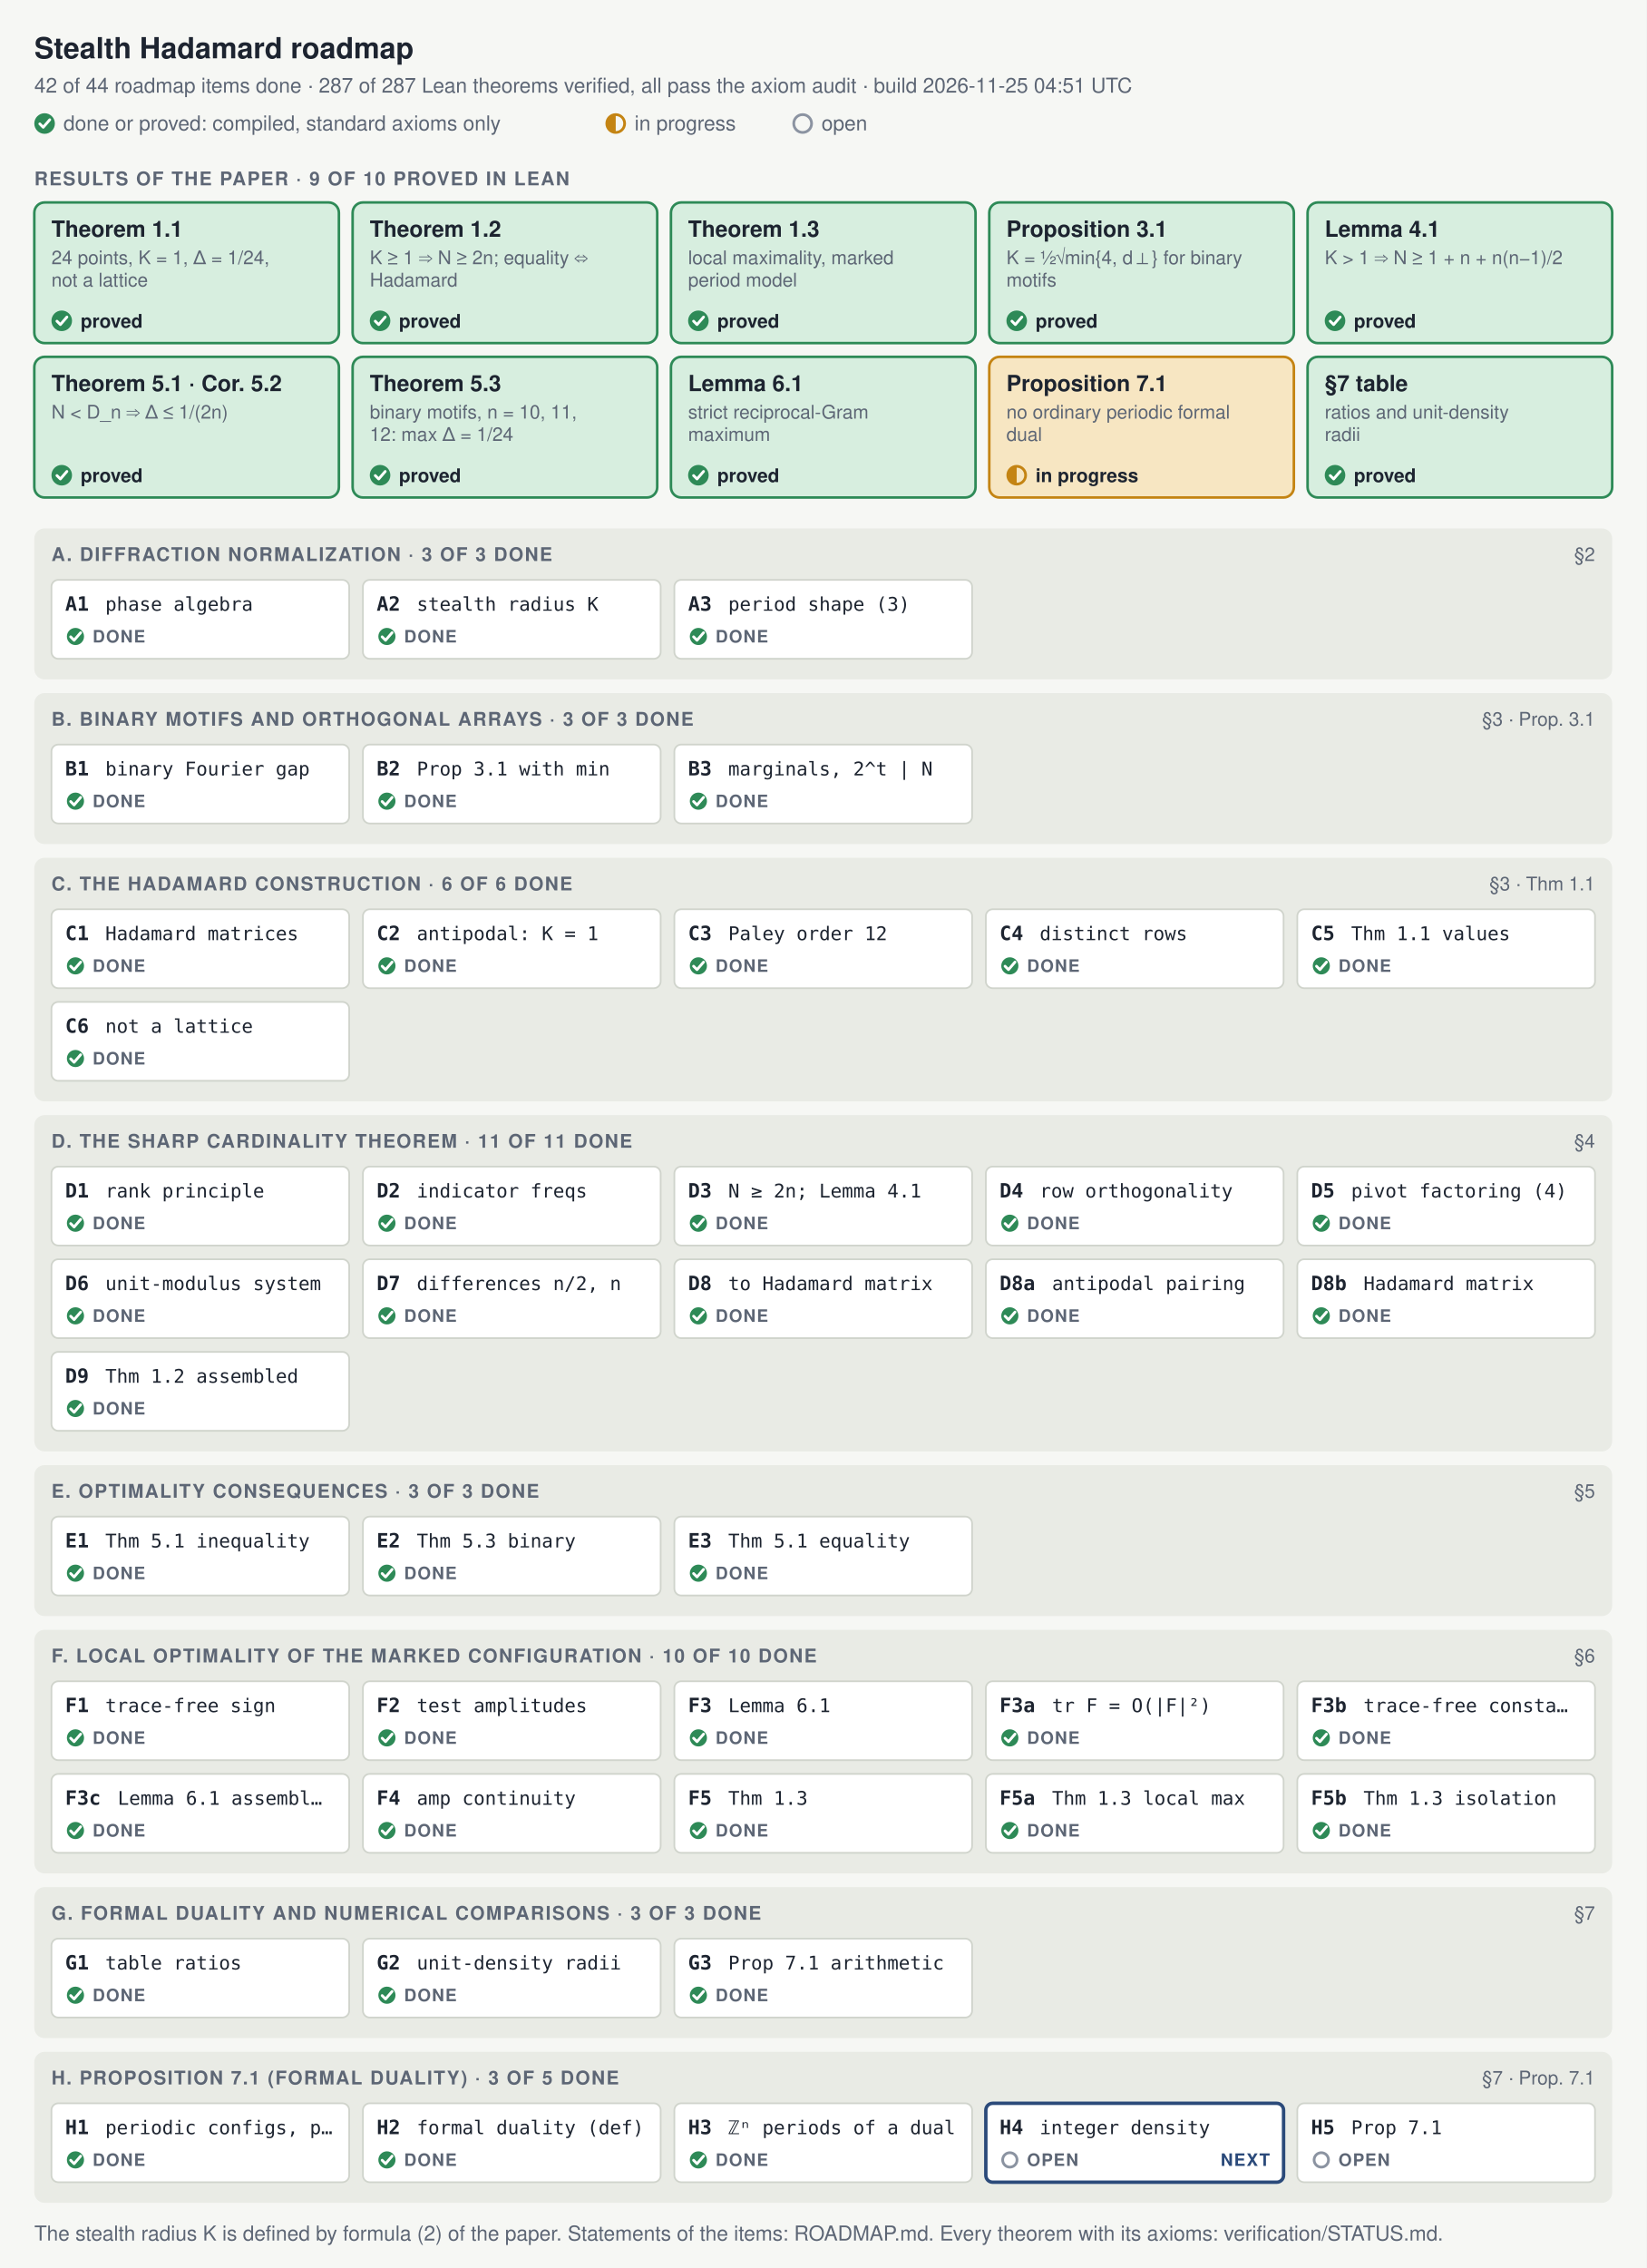
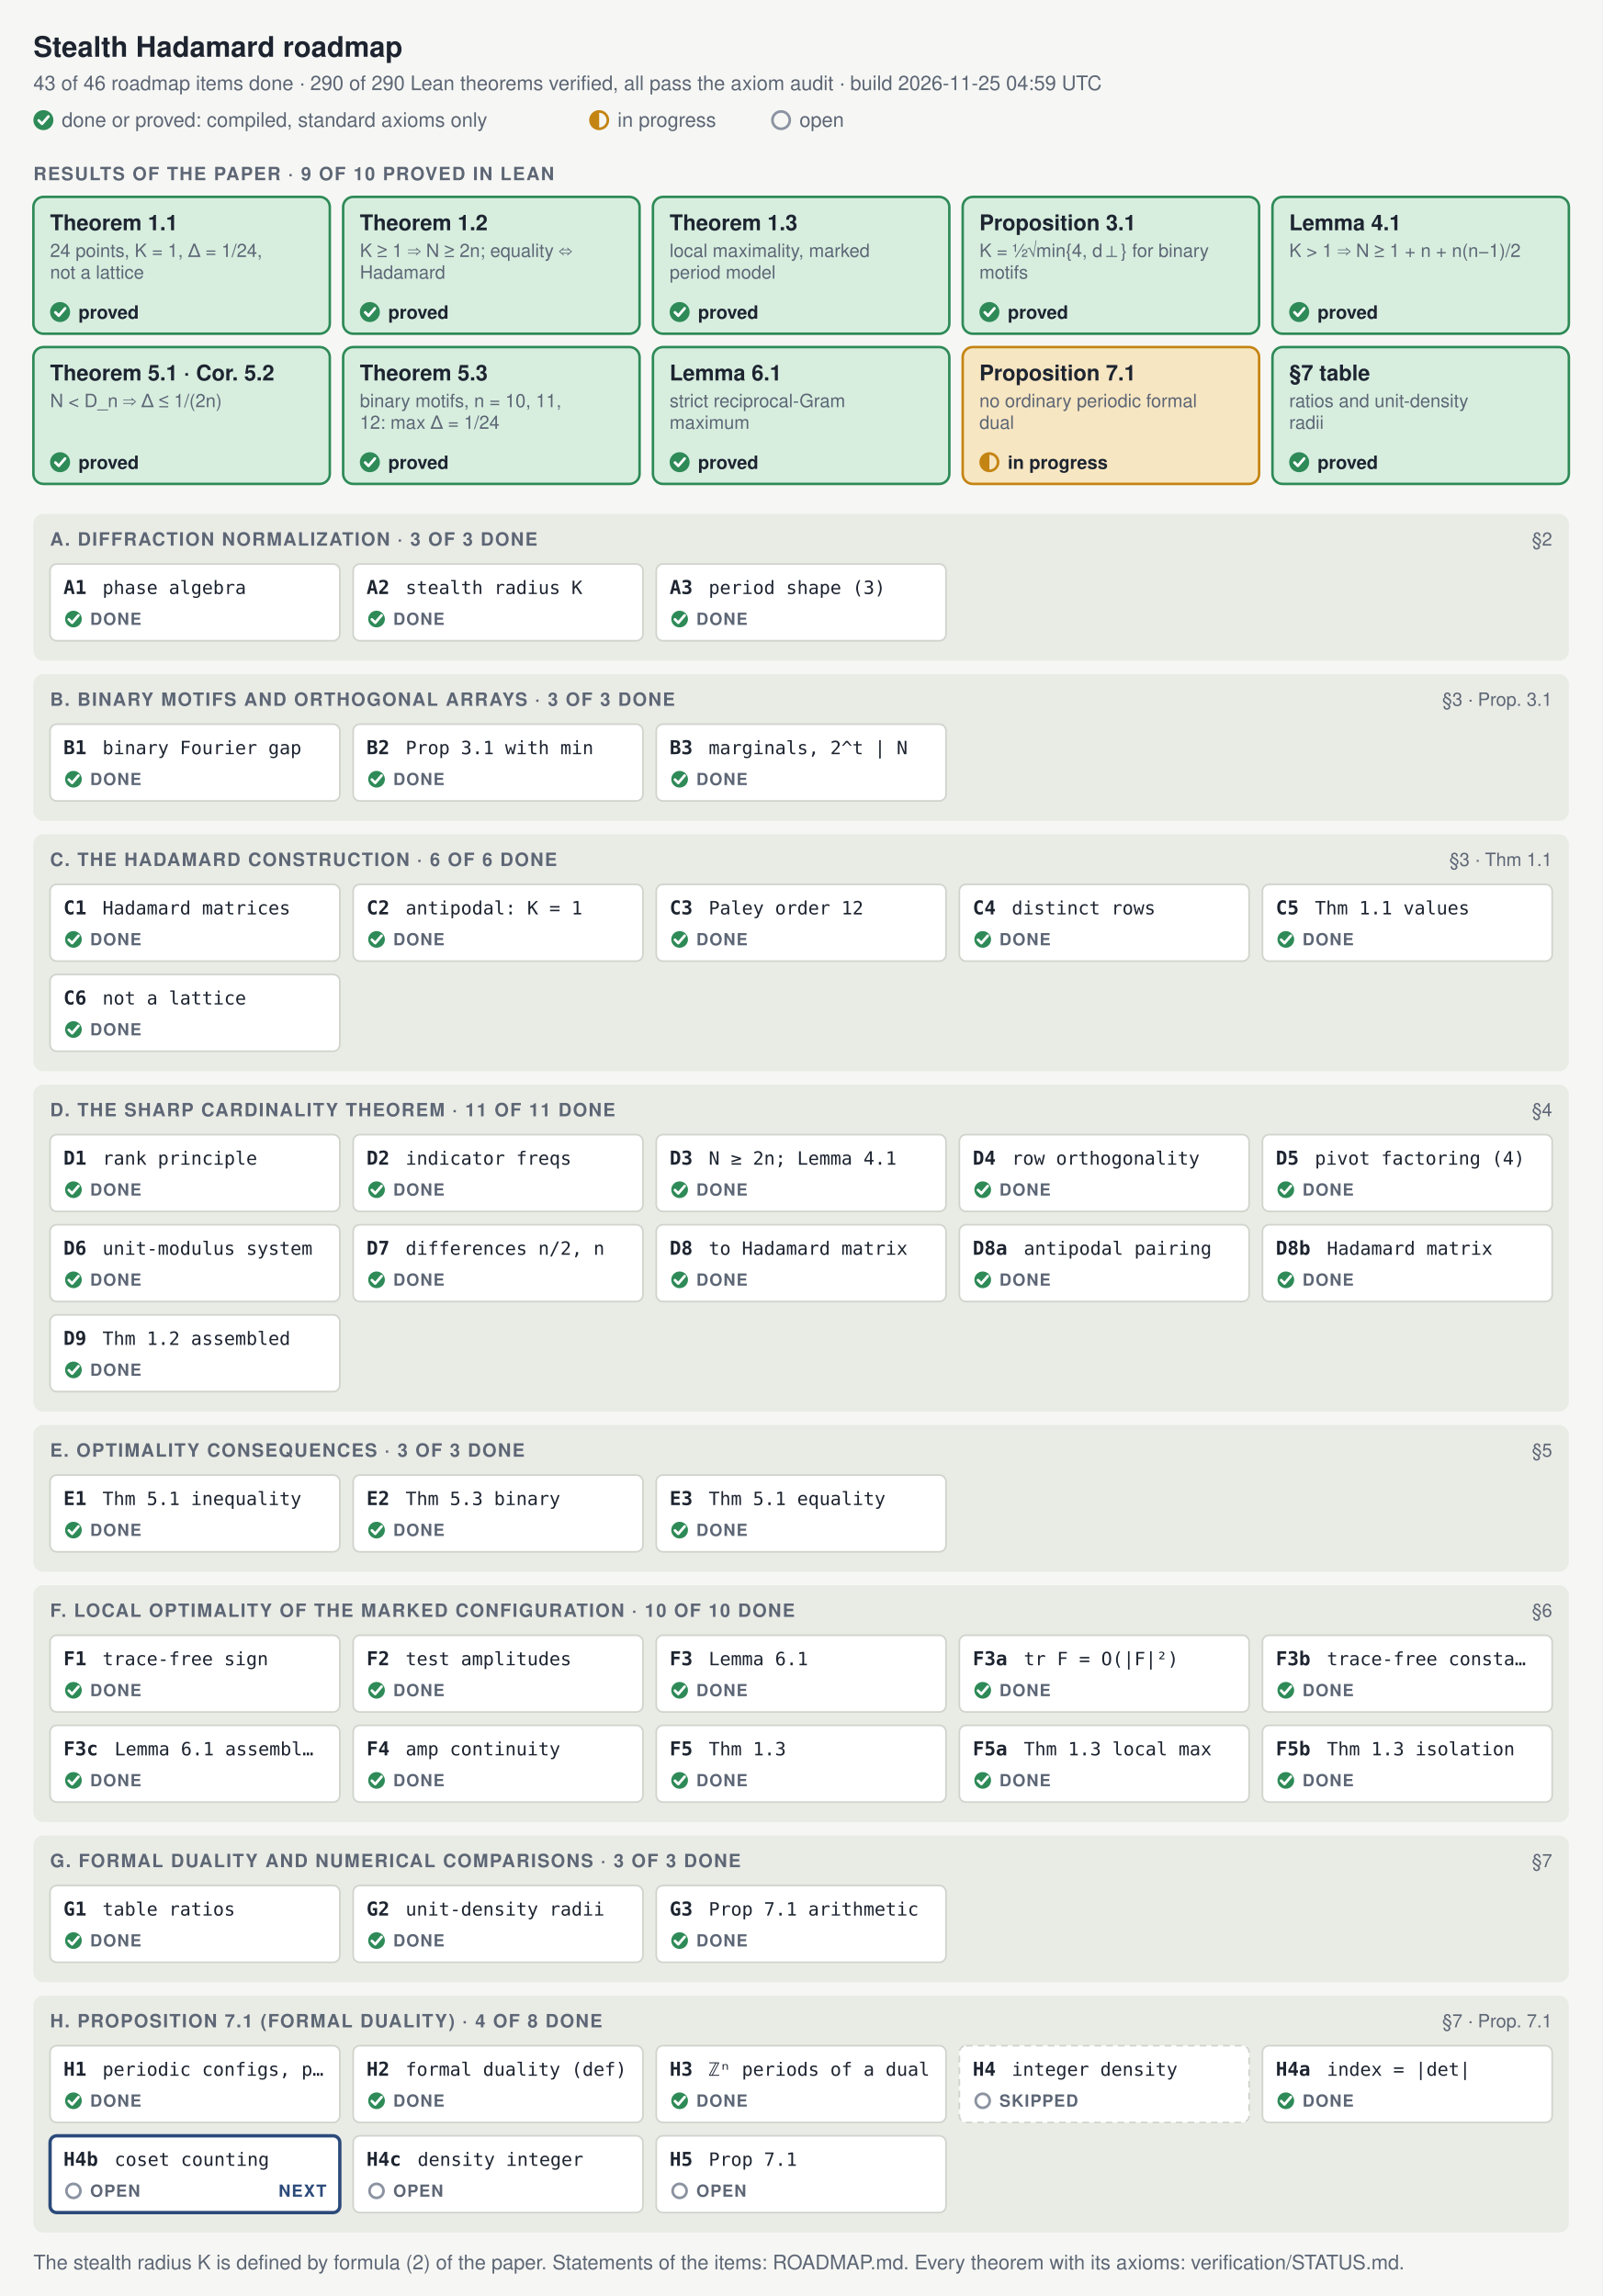
- <svg xmlns="http://www.w3.org/2000/svg" viewBox="0 0 960 1322" width="960" height="1322" role="img" aria-labelledby="rm-t rm-d" font-family="-apple-system, Segoe UI, Helvetica, Arial, sans-serif">
+ <svg xmlns="http://www.w3.org/2000/svg" viewBox="0 0 960 1376" width="960" height="1376" role="img" aria-labelledby="rm-t rm-d" font-family="-apple-system, Segoe UI, Helvetica, Arial, sans-serif">
  <style>.bg{fill:#f6f7f4}.band{fill:#e9ebe5}.box{fill:#fff;stroke:#d0d4cc}.tt{font-size:17px;font-weight:600;fill:#1d2430}.sm{font-size:12px;fill:#5d6675}.lbl{font-size:11px;font-weight:600;letter-spacing:.07em;fill:#5d6675}.ref{font-size:11px;fill:#5d6675}.rn{font-size:13px;font-weight:600;fill:#1d2430}.rs{font-size:11px;fill:#5d6675}.st{font-size:11px;font-weight:600;fill:#1d2430}.id{font-family:ui-monospace, Menlo, Consolas, monospace;font-size:11.5px;font-weight:600;fill:#1d2430}.nm{font-family:ui-monospace, Menlo, Consolas, monospace;font-size:11px;fill:#1d2430}.ct{font-size:10px;font-weight:600;letter-spacing:.06em;fill:#5d6675}.ct.nx{fill:#2b4a7a}.next{stroke:#2b4a7a;stroke-width:2}.dash{stroke-dasharray:4 3}.g{fill:#2e8a57}.a{fill:#c48413}.s{fill:#8b93a1}.gs{stroke:#2e8a57}.as{stroke:#c48413}.ss{stroke:#8b93a1}.rg{fill:#d7eedf;stroke:#2e8a57;stroke-width:1.5}.ra{fill:#f7e6c2;stroke:#c48413;stroke-width:1.5}.ro{fill:#e3e6ea;stroke:#8b93a1;stroke-width:1.5;stroke-dasharray:4 3}.ic{fill:none;stroke-width:1.6}.ck{fill:none;stroke:#fff;stroke-width:1.6;stroke-linecap:round;stroke-linejoin:round}@media (prefers-color-scheme: dark){.bg{fill:#14181f}.band{fill:#1a1f27}.box{fill:#1b2029;stroke:#2e3542}.tt,.rn,.st,.id,.nm{fill:#e4e7ec}.sm,.lbl,.ref,.rs,.ct{fill:#9aa3b2}.ct.nx{fill:#8fb0e6}.next{stroke:#8fb0e6}.g{fill:#5cc08a}.a{fill:#e6a93c}.s{fill:#8e97a6}.gs{stroke:#5cc08a}.as{stroke:#e6a93c}.ss{stroke:#8e97a6}.rg{fill:#1e3a2b;stroke:#5cc08a}.ra{fill:#3d3018;stroke:#e6a93c}.ro{fill:#262c36;stroke:#8e97a6}.ck{stroke:#14181f}}</style>
-   <rect class="bg" x="0" y="0" width="960" height="1322" />
+   <rect class="bg" x="0" y="0" width="960" height="1376" />
  <text x="20" y="34" class="tt">Stealth Hadamard roadmap</text>
-   <text x="20" y="54" class="sm">42 of 44 roadmap items done · 287 of 287 Lean theorems verified, all pass the axiom audit · build 2026-11-25 04:51 UTC</text>
+   <text x="20" y="54" class="sm">43 of 46 roadmap items done · 290 of 290 Lean theorems verified, all pass the axiom audit · build 2026-11-25 04:59 UTC</text>
  <circle class="g" cx="26" cy="72" r="6" />
  <path class="ck" d="M23.2 72.2 l2 2 l3.8 -4.4" />
  <text x="37" y="76" class="sm">done or proved: compiled, standard axioms only</text>
  <circle class="ic as" cx="359" cy="72" r="5.2" />
  <path class="a" d="M359 66.8 a5.2 5.2 0 0 0 0 10.4 z" />
  <text x="370" y="76" class="sm">in progress</text>
  <circle class="ic ss" cx="468" cy="72" r="5.2" />
  <text x="479" y="76" class="sm">open</text>
  <text x="20" y="108" class="lbl">RESULTS OF THE PAPER · 9 OF 10 PROVED IN LEAN</text>
  <rect class="rg" x="20.0" y="118" width="177.6" height="82" rx="6" />
  <text x="30.0" y="138" class="rn">Theorem 1.1</text>
  <text x="30.0" y="154" class="rs">24 points, K = 1, Δ = 1/24,</text>
  <text x="30.0" y="167" class="rs">not a lattice</text>
  <circle class="g" cx="36.0" cy="187" r="6" />
  <path class="ck" d="M33.2 187.2 l2 2 l3.8 -4.4" />
  <text x="47.0" y="191" class="st">proved</text>
  <rect class="rg" x="205.6" y="118" width="177.6" height="82" rx="6" />
  <text x="215.6" y="138" class="rn">Theorem 1.2</text>
  <text x="215.6" y="154" class="rs">K ≥ 1 ⇒ N ≥ 2n; equality ⇔</text>
  <text x="215.6" y="167" class="rs">Hadamard</text>
  <circle class="g" cx="221.6" cy="187" r="6" />
  <path class="ck" d="M218.8 187.2 l2 2 l3.8 -4.4" />
  <text x="232.6" y="191" class="st">proved</text>
  <rect class="rg" x="391.2" y="118" width="177.6" height="82" rx="6" />
  <text x="401.2" y="138" class="rn">Theorem 1.3</text>
  <text x="401.2" y="154" class="rs">local maximality, marked</text>
  <text x="401.2" y="167" class="rs">period model</text>
  <circle class="g" cx="407.2" cy="187" r="6" />
  <path class="ck" d="M404.4 187.2 l2 2 l3.8 -4.4" />
  <text x="418.2" y="191" class="st">proved</text>
  <rect class="rg" x="576.8" y="118" width="177.6" height="82" rx="6" />
  <text x="586.8" y="138" class="rn">Proposition 3.1</text>
  <text x="586.8" y="154" class="rs">K = ½√min{4, d⊥} for binary</text>
  <text x="586.8" y="167" class="rs">motifs</text>
  <circle class="g" cx="592.8" cy="187" r="6" />
  <path class="ck" d="M590.0 187.2 l2 2 l3.8 -4.4" />
  <text x="603.8" y="191" class="st">proved</text>
  <rect class="rg" x="762.4" y="118" width="177.6" height="82" rx="6" />
  <text x="772.4" y="138" class="rn">Lemma 4.1</text>
  <text x="772.4" y="154" class="rs">K &gt; 1 ⇒ N ≥ 1 + n + n(n−1)/2</text>
  <circle class="g" cx="778.4" cy="187" r="6" />
  <path class="ck" d="M775.6 187.2 l2 2 l3.8 -4.4" />
  <text x="789.4" y="191" class="st">proved</text>
  <rect class="rg" x="20.0" y="208" width="177.6" height="82" rx="6" />
  <text x="30.0" y="228" class="rn">Theorem 5.1 · Cor. 5.2</text>
  <text x="30.0" y="244" class="rs">N &lt; D_n ⇒ Δ ≤ 1/(2n)</text>
  <circle class="g" cx="36.0" cy="277" r="6" />
  <path class="ck" d="M33.2 277.2 l2 2 l3.8 -4.4" />
  <text x="47.0" y="281" class="st">proved</text>
  <rect class="rg" x="205.6" y="208" width="177.6" height="82" rx="6" />
  <text x="215.6" y="228" class="rn">Theorem 5.3</text>
  <text x="215.6" y="244" class="rs">binary motifs, n = 10, 11,</text>
  <text x="215.6" y="257" class="rs">12: max Δ = 1/24</text>
  <circle class="g" cx="221.6" cy="277" r="6" />
  <path class="ck" d="M218.8 277.2 l2 2 l3.8 -4.4" />
  <text x="232.6" y="281" class="st">proved</text>
  <rect class="rg" x="391.2" y="208" width="177.6" height="82" rx="6" />
  <text x="401.2" y="228" class="rn">Lemma 6.1</text>
  <text x="401.2" y="244" class="rs">strict reciprocal-Gram</text>
  <text x="401.2" y="257" class="rs">maximum</text>
  <circle class="g" cx="407.2" cy="277" r="6" />
  <path class="ck" d="M404.4 277.2 l2 2 l3.8 -4.4" />
  <text x="418.2" y="281" class="st">proved</text>
  <rect class="ra" x="576.8" y="208" width="177.6" height="82" rx="6" />
  <text x="586.8" y="228" class="rn">Proposition 7.1</text>
  <text x="586.8" y="244" class="rs">no ordinary periodic formal</text>
  <text x="586.8" y="257" class="rs">dual</text>
  <circle class="ic as" cx="592.8" cy="277" r="5.2" />
  <path class="a" d="M592.8 271.8 a5.2 5.2 0 0 0 0 10.4 z" />
  <text x="603.8" y="281" class="st">in progress</text>
  <rect class="rg" x="762.4" y="208" width="177.6" height="82" rx="6" />
  <text x="772.4" y="228" class="rn">§7 table</text>
  <text x="772.4" y="244" class="rs">ratios and unit-density</text>
  <text x="772.4" y="257" class="rs">radii</text>
  <circle class="g" cx="778.4" cy="277" r="6" />
  <path class="ck" d="M775.6 277.2 l2 2 l3.8 -4.4" />
  <text x="789.4" y="281" class="st">proved</text>
  <rect class="band" x="20" y="308" width="920" height="88" rx="6" />
  <text x="30" y="327" class="lbl">A. DIFFRACTION NORMALIZATION · 3 OF 3 DONE</text>
  <text x="930" y="327" class="ref" text-anchor="end">§2</text>
  <rect class="box" x="30.0" y="338" width="173.6" height="46" rx="4" />
  <text x="38.0" y="356" class="id">A1</text>
  <text x="61.4" y="356" class="nm">phase algebra</text>
  <circle class="g" cx="44.0" cy="371" r="5" />
  <path class="ck" d="M41.2 371.2 l2 2 l3.8 -4.4" />
  <text x="54.0" y="374.5" class="ct">DONE</text>
  <rect class="box" x="211.6" y="338" width="173.6" height="46" rx="4" />
  <text x="219.6" y="356" class="id">A2</text>
  <text x="243.0" y="356" class="nm">stealth radius K</text>
  <circle class="g" cx="225.6" cy="371" r="5" />
  <path class="ck" d="M222.8 371.2 l2 2 l3.8 -4.4" />
  <text x="235.6" y="374.5" class="ct">DONE</text>
  <rect class="box" x="393.2" y="338" width="173.6" height="46" rx="4" />
  <text x="401.2" y="356" class="id">A3</text>
  <text x="424.6" y="356" class="nm">period shape (3)</text>
  <circle class="g" cx="407.2" cy="371" r="5" />
  <path class="ck" d="M404.4 371.2 l2 2 l3.8 -4.4" />
  <text x="417.2" y="374.5" class="ct">DONE</text>
  <rect class="band" x="20" y="404" width="920" height="88" rx="6" />
  <text x="30" y="423" class="lbl">B. BINARY MOTIFS AND ORTHOGONAL ARRAYS · 3 OF 3 DONE</text>
  <text x="930" y="423" class="ref" text-anchor="end">§3 · Prop. 3.1</text>
  <rect class="box" x="30.0" y="434" width="173.6" height="46" rx="4" />
  <text x="38.0" y="452" class="id">B1</text>
  <text x="61.4" y="452" class="nm">binary Fourier gap</text>
  <circle class="g" cx="44.0" cy="467" r="5" />
  <path class="ck" d="M41.2 467.2 l2 2 l3.8 -4.4" />
  <text x="54.0" y="470.5" class="ct">DONE</text>
  <rect class="box" x="211.6" y="434" width="173.6" height="46" rx="4" />
  <text x="219.6" y="452" class="id">B2</text>
  <text x="243.0" y="452" class="nm">Prop 3.1 with min</text>
  <circle class="g" cx="225.6" cy="467" r="5" />
  <path class="ck" d="M222.8 467.2 l2 2 l3.8 -4.4" />
  <text x="235.6" y="470.5" class="ct">DONE</text>
  <rect class="box" x="393.2" y="434" width="173.6" height="46" rx="4" />
  <text x="401.2" y="452" class="id">B3</text>
  <text x="424.6" y="452" class="nm">marginals, 2^t | N</text>
  <circle class="g" cx="407.2" cy="467" r="5" />
  <path class="ck" d="M404.4 467.2 l2 2 l3.8 -4.4" />
  <text x="417.2" y="470.5" class="ct">DONE</text>
  <rect class="band" x="20" y="500" width="920" height="142" rx="6" />
  <text x="30" y="519" class="lbl">C. THE HADAMARD CONSTRUCTION · 6 OF 6 DONE</text>
  <text x="930" y="519" class="ref" text-anchor="end">§3 · Thm 1.1</text>
  <rect class="box" x="30.0" y="530" width="173.6" height="46" rx="4" />
  <text x="38.0" y="548" class="id">C1</text>
  <text x="61.4" y="548" class="nm">Hadamard matrices</text>
  <circle class="g" cx="44.0" cy="563" r="5" />
  <path class="ck" d="M41.2 563.2 l2 2 l3.8 -4.4" />
  <text x="54.0" y="566.5" class="ct">DONE</text>
  <rect class="box" x="211.6" y="530" width="173.6" height="46" rx="4" />
  <text x="219.6" y="548" class="id">C2</text>
  <text x="243.0" y="548" class="nm">antipodal: K = 1</text>
  <circle class="g" cx="225.6" cy="563" r="5" />
  <path class="ck" d="M222.8 563.2 l2 2 l3.8 -4.4" />
  <text x="235.6" y="566.5" class="ct">DONE</text>
  <rect class="box" x="393.2" y="530" width="173.6" height="46" rx="4" />
  <text x="401.2" y="548" class="id">C3</text>
  <text x="424.6" y="548" class="nm">Paley order 12</text>
  <circle class="g" cx="407.2" cy="563" r="5" />
  <path class="ck" d="M404.4 563.2 l2 2 l3.8 -4.4" />
  <text x="417.2" y="566.5" class="ct">DONE</text>
  <rect class="box" x="574.8" y="530" width="173.6" height="46" rx="4" />
  <text x="582.8" y="548" class="id">C4</text>
  <text x="606.2" y="548" class="nm">distinct rows</text>
  <circle class="g" cx="588.8" cy="563" r="5" />
  <path class="ck" d="M586.0 563.2 l2 2 l3.8 -4.4" />
  <text x="598.8" y="566.5" class="ct">DONE</text>
  <rect class="box" x="756.4" y="530" width="173.6" height="46" rx="4" />
  <text x="764.4" y="548" class="id">C5</text>
  <text x="787.8" y="548" class="nm">Thm 1.1 values</text>
  <circle class="g" cx="770.4" cy="563" r="5" />
  <path class="ck" d="M767.6 563.2 l2 2 l3.8 -4.4" />
  <text x="780.4" y="566.5" class="ct">DONE</text>
  <rect class="box" x="30.0" y="584" width="173.6" height="46" rx="4" />
  <text x="38.0" y="602" class="id">C6</text>
  <text x="61.4" y="602" class="nm">not a lattice</text>
  <circle class="g" cx="44.0" cy="617" r="5" />
  <path class="ck" d="M41.2 617.2 l2 2 l3.8 -4.4" />
  <text x="54.0" y="620.5" class="ct">DONE</text>
  <rect class="band" x="20" y="650" width="920" height="196" rx="6" />
  <text x="30" y="669" class="lbl">D. THE SHARP CARDINALITY THEOREM · 11 OF 11 DONE</text>
  <text x="930" y="669" class="ref" text-anchor="end">§4</text>
  <rect class="box" x="30.0" y="680" width="173.6" height="46" rx="4" />
  <text x="38.0" y="698" class="id">D1</text>
  <text x="61.4" y="698" class="nm">rank principle</text>
  <circle class="g" cx="44.0" cy="713" r="5" />
  <path class="ck" d="M41.2 713.2 l2 2 l3.8 -4.4" />
  <text x="54.0" y="716.5" class="ct">DONE</text>
  <rect class="box" x="211.6" y="680" width="173.6" height="46" rx="4" />
  <text x="219.6" y="698" class="id">D2</text>
  <text x="243.0" y="698" class="nm">indicator freqs</text>
  <circle class="g" cx="225.6" cy="713" r="5" />
  <path class="ck" d="M222.8 713.2 l2 2 l3.8 -4.4" />
  <text x="235.6" y="716.5" class="ct">DONE</text>
  <rect class="box" x="393.2" y="680" width="173.6" height="46" rx="4" />
  <text x="401.2" y="698" class="id">D3</text>
  <text x="424.6" y="698" class="nm">N ≥ 2n; Lemma 4.1</text>
  <circle class="g" cx="407.2" cy="713" r="5" />
  <path class="ck" d="M404.4 713.2 l2 2 l3.8 -4.4" />
  <text x="417.2" y="716.5" class="ct">DONE</text>
  <rect class="box" x="574.8" y="680" width="173.6" height="46" rx="4" />
  <text x="582.8" y="698" class="id">D4</text>
  <text x="606.2" y="698" class="nm">row orthogonality</text>
  <circle class="g" cx="588.8" cy="713" r="5" />
  <path class="ck" d="M586.0 713.2 l2 2 l3.8 -4.4" />
  <text x="598.8" y="716.5" class="ct">DONE</text>
  <rect class="box" x="756.4" y="680" width="173.6" height="46" rx="4" />
  <text x="764.4" y="698" class="id">D5</text>
  <text x="787.8" y="698" class="nm">pivot factoring (4)</text>
  <circle class="g" cx="770.4" cy="713" r="5" />
  <path class="ck" d="M767.6 713.2 l2 2 l3.8 -4.4" />
  <text x="780.4" y="716.5" class="ct">DONE</text>
  <rect class="box" x="30.0" y="734" width="173.6" height="46" rx="4" />
  <text x="38.0" y="752" class="id">D6</text>
  <text x="61.4" y="752" class="nm">unit-modulus system</text>
  <circle class="g" cx="44.0" cy="767" r="5" />
  <path class="ck" d="M41.2 767.2 l2 2 l3.8 -4.4" />
  <text x="54.0" y="770.5" class="ct">DONE</text>
  <rect class="box" x="211.6" y="734" width="173.6" height="46" rx="4" />
  <text x="219.6" y="752" class="id">D7</text>
  <text x="243.0" y="752" class="nm">differences n/2, n</text>
  <circle class="g" cx="225.6" cy="767" r="5" />
  <path class="ck" d="M222.8 767.2 l2 2 l3.8 -4.4" />
  <text x="235.6" y="770.5" class="ct">DONE</text>
  <rect class="box" x="393.2" y="734" width="173.6" height="46" rx="4" />
  <text x="401.2" y="752" class="id">D8</text>
  <text x="424.6" y="752" class="nm">to Hadamard matrix</text>
  <circle class="g" cx="407.2" cy="767" r="5" />
  <path class="ck" d="M404.4 767.2 l2 2 l3.8 -4.4" />
  <text x="417.2" y="770.5" class="ct">DONE</text>
  <rect class="box" x="574.8" y="734" width="173.6" height="46" rx="4" />
  <text x="582.8" y="752" class="id">D8a</text>
  <text x="613.4" y="752" class="nm">antipodal pairing</text>
  <circle class="g" cx="588.8" cy="767" r="5" />
  <path class="ck" d="M586.0 767.2 l2 2 l3.8 -4.4" />
  <text x="598.8" y="770.5" class="ct">DONE</text>
  <rect class="box" x="756.4" y="734" width="173.6" height="46" rx="4" />
  <text x="764.4" y="752" class="id">D8b</text>
  <text x="795.0" y="752" class="nm">Hadamard matrix</text>
  <circle class="g" cx="770.4" cy="767" r="5" />
  <path class="ck" d="M767.6 767.2 l2 2 l3.8 -4.4" />
  <text x="780.4" y="770.5" class="ct">DONE</text>
  <rect class="box" x="30.0" y="788" width="173.6" height="46" rx="4" />
  <text x="38.0" y="806" class="id">D9</text>
  <text x="61.4" y="806" class="nm">Thm 1.2 assembled</text>
  <circle class="g" cx="44.0" cy="821" r="5" />
  <path class="ck" d="M41.2 821.2 l2 2 l3.8 -4.4" />
  <text x="54.0" y="824.5" class="ct">DONE</text>
  <rect class="band" x="20" y="854" width="920" height="88" rx="6" />
  <text x="30" y="873" class="lbl">E. OPTIMALITY CONSEQUENCES · 3 OF 3 DONE</text>
  <text x="930" y="873" class="ref" text-anchor="end">§5</text>
  <rect class="box" x="30.0" y="884" width="173.6" height="46" rx="4" />
  <text x="38.0" y="902" class="id">E1</text>
  <text x="61.4" y="902" class="nm">Thm 5.1 inequality</text>
  <circle class="g" cx="44.0" cy="917" r="5" />
  <path class="ck" d="M41.2 917.2 l2 2 l3.8 -4.4" />
  <text x="54.0" y="920.5" class="ct">DONE</text>
  <rect class="box" x="211.6" y="884" width="173.6" height="46" rx="4" />
  <text x="219.6" y="902" class="id">E2</text>
  <text x="243.0" y="902" class="nm">Thm 5.3 binary</text>
  <circle class="g" cx="225.6" cy="917" r="5" />
  <path class="ck" d="M222.8 917.2 l2 2 l3.8 -4.4" />
  <text x="235.6" y="920.5" class="ct">DONE</text>
  <rect class="box" x="393.2" y="884" width="173.6" height="46" rx="4" />
  <text x="401.2" y="902" class="id">E3</text>
  <text x="424.6" y="902" class="nm">Thm 5.1 equality</text>
  <circle class="g" cx="407.2" cy="917" r="5" />
  <path class="ck" d="M404.4 917.2 l2 2 l3.8 -4.4" />
  <text x="417.2" y="920.5" class="ct">DONE</text>
  <rect class="band" x="20" y="950" width="920" height="142" rx="6" />
  <text x="30" y="969" class="lbl">F. LOCAL OPTIMALITY OF THE MARKED CONFIGURATION · 10 OF 10 DONE</text>
  <text x="930" y="969" class="ref" text-anchor="end">§6</text>
  <rect class="box" x="30.0" y="980" width="173.6" height="46" rx="4" />
  <text x="38.0" y="998" class="id">F1</text>
  <text x="61.4" y="998" class="nm">trace-free sign</text>
  <circle class="g" cx="44.0" cy="1013" r="5" />
  <path class="ck" d="M41.2 1013.2 l2 2 l3.8 -4.4" />
  <text x="54.0" y="1016.5" class="ct">DONE</text>
  <rect class="box" x="211.6" y="980" width="173.6" height="46" rx="4" />
  <text x="219.6" y="998" class="id">F2</text>
  <text x="243.0" y="998" class="nm">test amplitudes</text>
  <circle class="g" cx="225.6" cy="1013" r="5" />
  <path class="ck" d="M222.8 1013.2 l2 2 l3.8 -4.4" />
  <text x="235.6" y="1016.5" class="ct">DONE</text>
  <rect class="box" x="393.2" y="980" width="173.6" height="46" rx="4" />
  <text x="401.2" y="998" class="id">F3</text>
  <text x="424.6" y="998" class="nm">Lemma 6.1</text>
  <circle class="g" cx="407.2" cy="1013" r="5" />
  <path class="ck" d="M404.4 1013.2 l2 2 l3.8 -4.4" />
  <text x="417.2" y="1016.5" class="ct">DONE</text>
  <rect class="box" x="574.8" y="980" width="173.6" height="46" rx="4" />
  <text x="582.8" y="998" class="id">F3a</text>
  <text x="613.4" y="998" class="nm">tr F = O(|F|²)</text>
  <circle class="g" cx="588.8" cy="1013" r="5" />
  <path class="ck" d="M586.0 1013.2 l2 2 l3.8 -4.4" />
  <text x="598.8" y="1016.5" class="ct">DONE</text>
  <rect class="box" x="756.4" y="980" width="173.6" height="46" rx="4" />
  <text x="764.4" y="998" class="id">F3b</text>
  <text x="795.0" y="998" class="nm">trace-free consta…</text>
  <circle class="g" cx="770.4" cy="1013" r="5" />
  <path class="ck" d="M767.6 1013.2 l2 2 l3.8 -4.4" />
  <text x="780.4" y="1016.5" class="ct">DONE</text>
  <rect class="box" x="30.0" y="1034" width="173.6" height="46" rx="4" />
  <text x="38.0" y="1052" class="id">F3c</text>
  <text x="68.6" y="1052" class="nm">Lemma 6.1 assembl…</text>
  <circle class="g" cx="44.0" cy="1067" r="5" />
  <path class="ck" d="M41.2 1067.2 l2 2 l3.8 -4.4" />
  <text x="54.0" y="1070.5" class="ct">DONE</text>
  <rect class="box" x="211.6" y="1034" width="173.6" height="46" rx="4" />
  <text x="219.6" y="1052" class="id">F4</text>
  <text x="243.0" y="1052" class="nm">amp continuity</text>
  <circle class="g" cx="225.6" cy="1067" r="5" />
  <path class="ck" d="M222.8 1067.2 l2 2 l3.8 -4.4" />
  <text x="235.6" y="1070.5" class="ct">DONE</text>
  <rect class="box" x="393.2" y="1034" width="173.6" height="46" rx="4" />
  <text x="401.2" y="1052" class="id">F5</text>
  <text x="424.6" y="1052" class="nm">Thm 1.3</text>
  <circle class="g" cx="407.2" cy="1067" r="5" />
  <path class="ck" d="M404.4 1067.2 l2 2 l3.8 -4.4" />
  <text x="417.2" y="1070.5" class="ct">DONE</text>
  <rect class="box" x="574.8" y="1034" width="173.6" height="46" rx="4" />
  <text x="582.8" y="1052" class="id">F5a</text>
  <text x="613.4" y="1052" class="nm">Thm 1.3 local max</text>
  <circle class="g" cx="588.8" cy="1067" r="5" />
  <path class="ck" d="M586.0 1067.2 l2 2 l3.8 -4.4" />
  <text x="598.8" y="1070.5" class="ct">DONE</text>
  <rect class="box" x="756.4" y="1034" width="173.6" height="46" rx="4" />
  <text x="764.4" y="1052" class="id">F5b</text>
  <text x="795.0" y="1052" class="nm">Thm 1.3 isolation</text>
  <circle class="g" cx="770.4" cy="1067" r="5" />
  <path class="ck" d="M767.6 1067.2 l2 2 l3.8 -4.4" />
  <text x="780.4" y="1070.5" class="ct">DONE</text>
  <rect class="band" x="20" y="1100" width="920" height="88" rx="6" />
  <text x="30" y="1119" class="lbl">G. FORMAL DUALITY AND NUMERICAL COMPARISONS · 3 OF 3 DONE</text>
  <text x="930" y="1119" class="ref" text-anchor="end">§7</text>
  <rect class="box" x="30.0" y="1130" width="173.6" height="46" rx="4" />
  <text x="38.0" y="1148" class="id">G1</text>
  <text x="61.4" y="1148" class="nm">table ratios</text>
  <circle class="g" cx="44.0" cy="1163" r="5" />
  <path class="ck" d="M41.2 1163.2 l2 2 l3.8 -4.4" />
  <text x="54.0" y="1166.5" class="ct">DONE</text>
  <rect class="box" x="211.6" y="1130" width="173.6" height="46" rx="4" />
  <text x="219.6" y="1148" class="id">G2</text>
  <text x="243.0" y="1148" class="nm">unit-density radii</text>
  <circle class="g" cx="225.6" cy="1163" r="5" />
  <path class="ck" d="M222.8 1163.2 l2 2 l3.8 -4.4" />
  <text x="235.6" y="1166.5" class="ct">DONE</text>
  <rect class="box" x="393.2" y="1130" width="173.6" height="46" rx="4" />
  <text x="401.2" y="1148" class="id">G3</text>
  <text x="424.6" y="1148" class="nm">Prop 7.1 arithmetic</text>
  <circle class="g" cx="407.2" cy="1163" r="5" />
  <path class="ck" d="M404.4 1163.2 l2 2 l3.8 -4.4" />
  <text x="417.2" y="1166.5" class="ct">DONE</text>
-   <rect class="band" x="20" y="1196" width="920" height="88" rx="6" />
-   <text x="30" y="1215" class="lbl">H. PROPOSITION 7.1 (FORMAL DUALITY) · 3 OF 5 DONE</text>
+   <rect class="band" x="20" y="1196" width="920" height="142" rx="6" />
+   <text x="30" y="1215" class="lbl">H. PROPOSITION 7.1 (FORMAL DUALITY) · 4 OF 8 DONE</text>
  <text x="930" y="1215" class="ref" text-anchor="end">§7 · Prop. 7.1</text>
  <rect class="box" x="30.0" y="1226" width="173.6" height="46" rx="4" />
  <text x="38.0" y="1244" class="id">H1</text>
  <text x="61.4" y="1244" class="nm">periodic configs, p…</text>
  <circle class="g" cx="44.0" cy="1259" r="5" />
  <path class="ck" d="M41.2 1259.2 l2 2 l3.8 -4.4" />
  <text x="54.0" y="1262.5" class="ct">DONE</text>
  <rect class="box" x="211.6" y="1226" width="173.6" height="46" rx="4" />
  <text x="219.6" y="1244" class="id">H2</text>
  <text x="243.0" y="1244" class="nm">formal duality (def)</text>
  <circle class="g" cx="225.6" cy="1259" r="5" />
  <path class="ck" d="M222.8 1259.2 l2 2 l3.8 -4.4" />
  <text x="235.6" y="1262.5" class="ct">DONE</text>
  <rect class="box" x="393.2" y="1226" width="173.6" height="46" rx="4" />
  <text x="401.2" y="1244" class="id">H3</text>
  <text x="424.6" y="1244" class="nm">ℤⁿ periods of a dual</text>
  <circle class="g" cx="407.2" cy="1259" r="5" />
  <path class="ck" d="M404.4 1259.2 l2 2 l3.8 -4.4" />
  <text x="417.2" y="1262.5" class="ct">DONE</text>
-   <rect class="box next" x="574.8" y="1226" width="173.6" height="46" rx="4" />
+   <rect class="box dash" x="574.8" y="1226" width="173.6" height="46" rx="4" />
  <text x="582.8" y="1244" class="id">H4</text>
  <text x="606.2" y="1244" class="nm">integer density</text>
  <circle class="ic ss" cx="588.8" cy="1259" r="4.2" />
-   <text x="598.8" y="1262.5" class="ct">OPEN</text>
-   <text x="740.4" y="1262.5" class="ct nx" text-anchor="end">NEXT</text>
+   <text x="598.8" y="1262.5" class="ct">SKIPPED</text>
  <rect class="box" x="756.4" y="1226" width="173.6" height="46" rx="4" />
-   <text x="764.4" y="1244" class="id">H5</text>
-   <text x="787.8" y="1244" class="nm">Prop 7.1</text>
-   <circle class="ic ss" cx="770.4" cy="1259" r="4.2" />
-   <text x="780.4" y="1262.5" class="ct">OPEN</text>
-   <text x="20" y="1306" class="sm">The stealth radius K is defined by formula (2) of the paper. Statements of the items: ROADMAP.md. Every theorem with its axioms: verification/STATUS.md.</text>
+   <text x="764.4" y="1244" class="id">H4a</text>
+   <text x="795.0" y="1244" class="nm">index = |det|</text>
+   <circle class="g" cx="770.4" cy="1259" r="5" />
+   <path class="ck" d="M767.6 1259.2 l2 2 l3.8 -4.4" />
+   <text x="780.4" y="1262.5" class="ct">DONE</text>
+   <rect class="box next" x="30.0" y="1280" width="173.6" height="46" rx="4" />
+   <text x="38.0" y="1298" class="id">H4b</text>
+   <text x="68.6" y="1298" class="nm">coset counting</text>
+   <circle class="ic ss" cx="44.0" cy="1313" r="4.2" />
+   <text x="54.0" y="1316.5" class="ct">OPEN</text>
+   <text x="195.6" y="1316.5" class="ct nx" text-anchor="end">NEXT</text>
+   <rect class="box" x="211.6" y="1280" width="173.6" height="46" rx="4" />
+   <text x="219.6" y="1298" class="id">H4c</text>
+   <text x="250.2" y="1298" class="nm">density integer</text>
+   <circle class="ic ss" cx="225.6" cy="1313" r="4.2" />
+   <text x="235.6" y="1316.5" class="ct">OPEN</text>
+   <rect class="box" x="393.2" y="1280" width="173.6" height="46" rx="4" />
+   <text x="401.2" y="1298" class="id">H5</text>
+   <text x="424.6" y="1298" class="nm">Prop 7.1</text>
+   <circle class="ic ss" cx="407.2" cy="1313" r="4.2" />
+   <text x="417.2" y="1316.5" class="ct">OPEN</text>
+   <text x="20" y="1360" class="sm">The stealth radius K is defined by formula (2) of the paper. Statements of the items: ROADMAP.md. Every theorem with its axioms: verification/STATUS.md.</text>
</svg>
